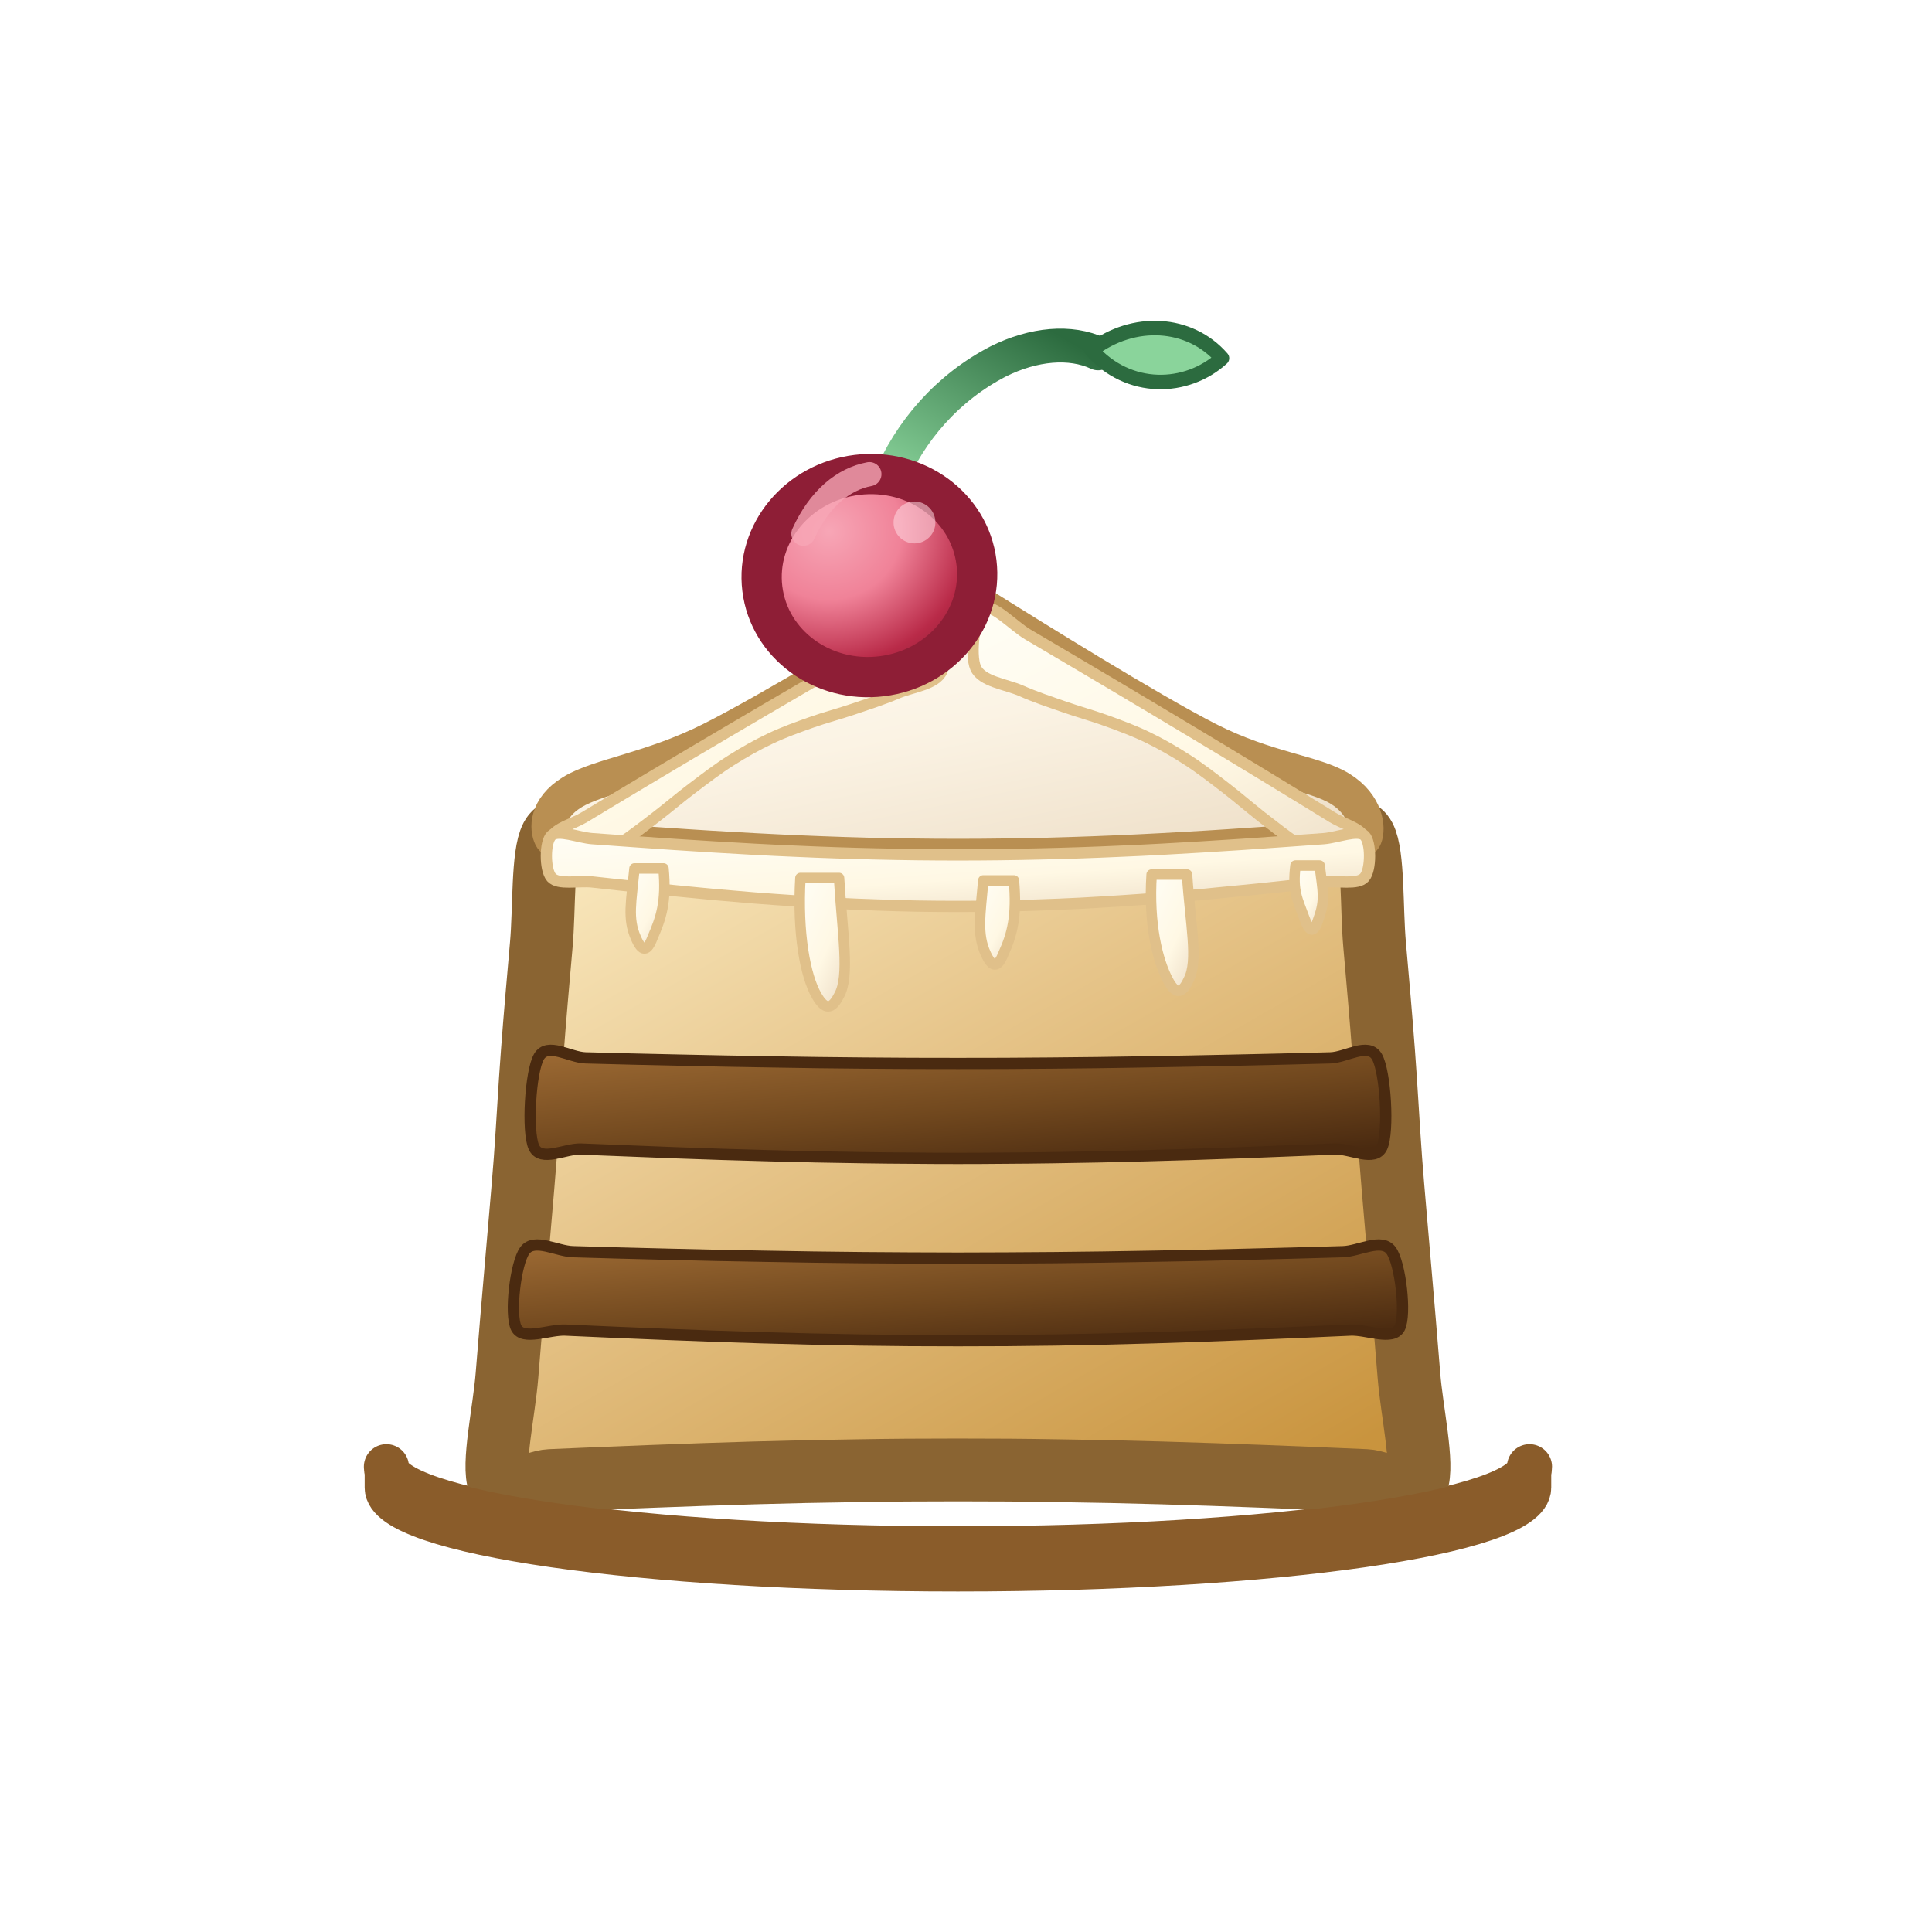
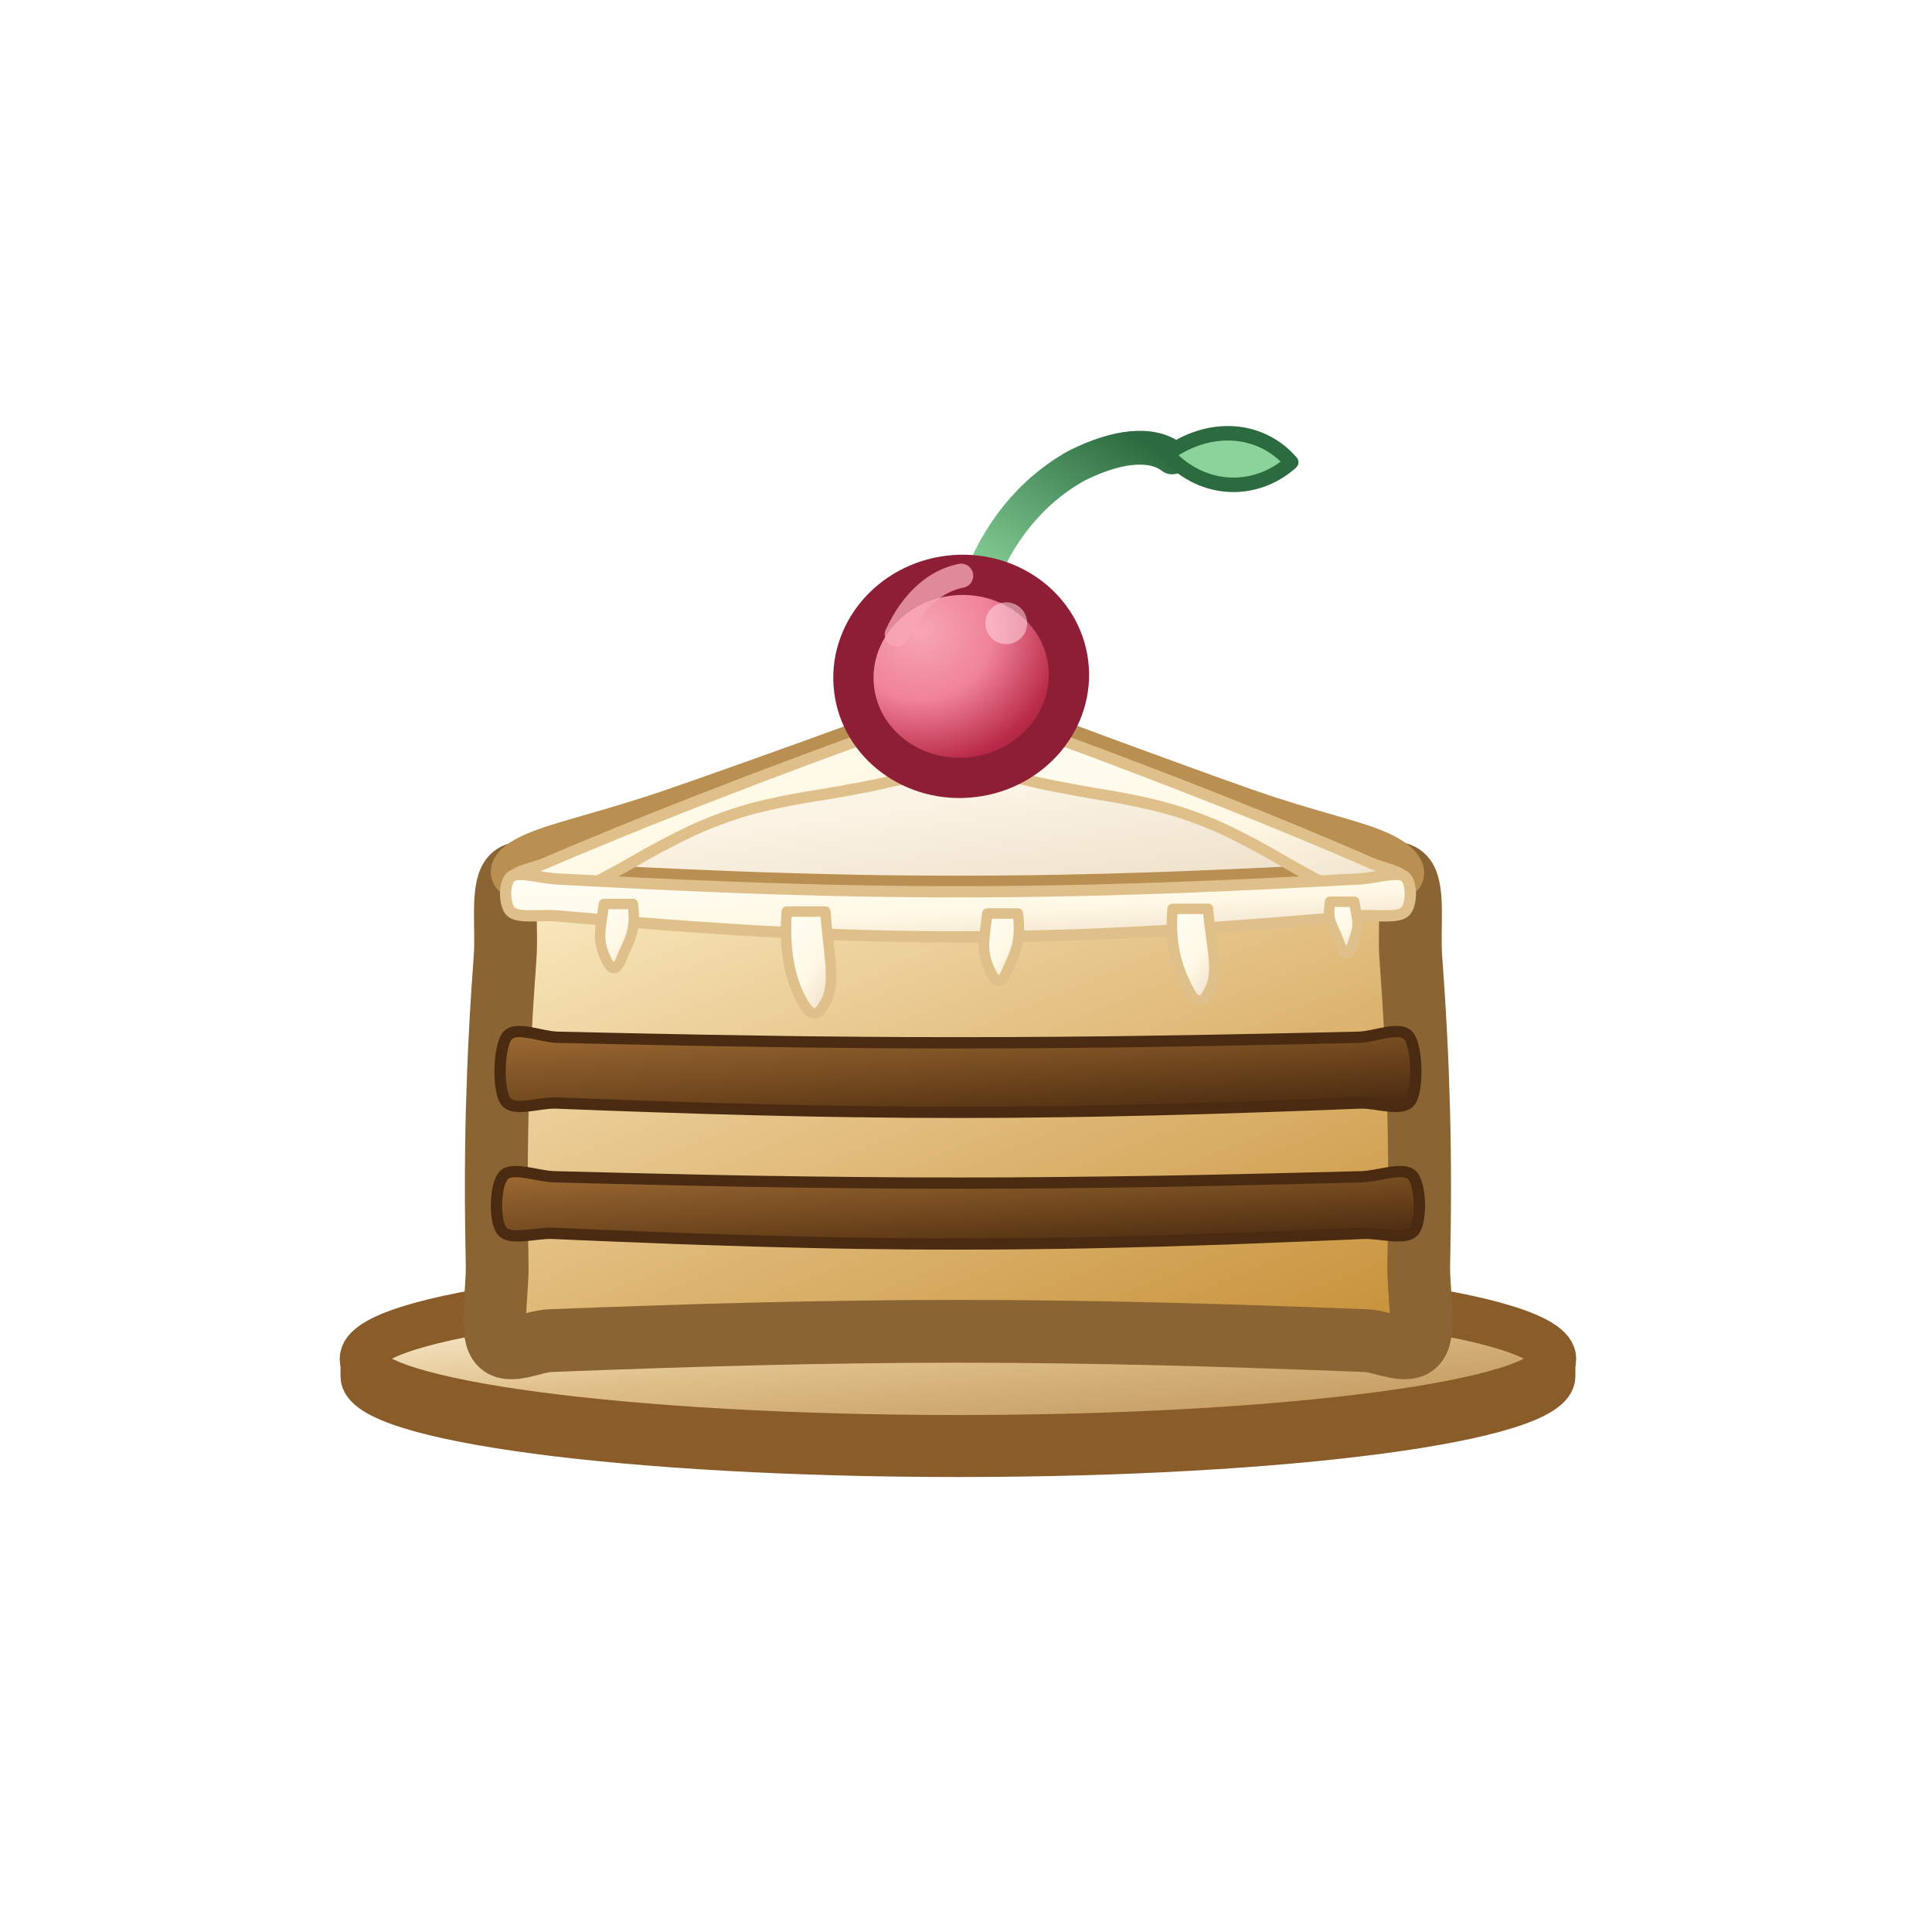
<svg xmlns="http://www.w3.org/2000/svg" viewBox="0 0 24 24" width="24" height="24" stroke-linecap="round" stroke-linejoin="round" role="img" aria-label="美食调">
  <defs>
    <linearGradient id="gdTop" x1="0.2" y1="0" x2="0.82" y2="1">
      <stop offset="0" stop-color="#FFFDF4" />
      <stop offset="0.5" stop-color="#FBF3E4" />
      <stop offset="1" stop-color="#EEDFC8" />
    </linearGradient>
    <linearGradient id="gdFront" x1="0.05" y1="0" x2="0.85" y2="1">
      <stop offset="0" stop-color="#FBEBC2" />
      <stop offset="0.4" stop-color="#E7C68C" />
      <stop offset="1" stop-color="#C9943E" />
    </linearGradient>
    <linearGradient id="gdChoco" x1="0.1" y1="0" x2="0.85" y2="1">
      <stop offset="0" stop-color="#9A6832" />
      <stop offset="0.55" stop-color="#71481E" />
      <stop offset="1" stop-color="#4A2A10" />
    </linearGradient>
    <radialGradient id="gdCherry" cx="0.34" cy="0.26" r="0.84">
      <stop offset="0" stop-color="#F7A6B6" />
      <stop offset="0.4" stop-color="#F08298" />
      <stop offset="0.78" stop-color="#B92A48" />
      <stop offset="1" stop-color="#8E1E36" />
    </radialGradient>
    <linearGradient id="gdStem" x1="0" y1="1" x2="0.9" y2="0">
      <stop offset="0" stop-color="#8AD49B" />
      <stop offset="1" stop-color="#2C6B3F" />
    </linearGradient>
    <linearGradient id="gdCream" x1="0.12" y1="0" x2="0.88" y2="1">
      <stop offset="0" stop-color="#FFFDF4" />
      <stop offset="0.58" stop-color="#FFF8E4" />
      <stop offset="1" stop-color="#EEDFC8" />
    </linearGradient>
    <linearGradient id="gdPlate" x1="0.14" y1="0" x2="0.9" y2="1">
      <stop offset="0" stop-color="#FFF8E4" />
      <stop offset="0.45" stop-color="#E0C08A" />
      <stop offset="1" stop-color="#B98F52" />
    </linearGradient>
  </defs>
-   <path d="M 4.8 18.22 A 7.1 1.02 0 0 0 19 18.22 A 7.1 1.02 0 0 1 4.8 18.22 Z" fill="url(#gdPlate)" stroke="#8A5C2A" stroke-width="0.56" />
-   <path d="M 6.788 18.26 A 5.112 0.734 0 0 0 17.012 18.26 A 5.112 0.734 0 0 1 6.788 18.26 Z" fill="#C9A46A" stroke="none" opacity="0.28" />
-   <path d="M 6.85 10.4 C 6.964 10.184 7.224 10.428 7.411 10.442 C 7.598 10.455 7.785 10.469 7.972 10.482 C 8.159 10.495 8.346 10.508 8.533 10.52 C 8.72 10.532 8.907 10.544 9.094 10.554 C 9.281 10.565 9.469 10.575 9.656 10.584 C 9.843 10.593 10.03 10.601 10.217 10.608 C 10.404 10.615 10.591 10.621 10.778 10.626 C 10.965 10.63 11.152 10.634 11.339 10.636 C 11.526 10.639 11.713 10.64 11.9 10.64 C 12.087 10.64 12.274 10.639 12.461 10.636 C 12.648 10.634 12.835 10.63 13.022 10.626 C 13.209 10.621 13.396 10.615 13.583 10.608 C 13.77 10.601 13.957 10.593 14.144 10.584 C 14.331 10.575 14.519 10.565 14.706 10.554 C 14.893 10.544 15.08 10.532 15.267 10.52 C 15.454 10.508 15.641 10.495 15.828 10.482 C 16.015 10.469 16.202 10.455 16.389 10.442 C 16.576 10.428 16.836 10.184 16.95 10.4 C 17.064 10.616 17.036 11.291 17.076 11.737 C 17.115 12.182 17.155 12.628 17.188 13.073 C 17.222 13.519 17.244 13.964 17.277 14.41 C 17.311 14.856 17.353 15.301 17.39 15.747 C 17.428 16.192 17.467 16.638 17.502 17.083 C 17.537 17.529 17.689 18.202 17.6 18.42 C 17.511 18.638 17.178 18.401 16.967 18.392 C 16.756 18.383 16.544 18.374 16.333 18.365 C 16.122 18.357 15.911 18.348 15.7 18.34 C 15.489 18.332 15.278 18.324 15.067 18.317 C 14.856 18.31 14.644 18.303 14.433 18.297 C 14.222 18.291 14.011 18.286 13.8 18.281 C 13.589 18.277 13.378 18.273 13.167 18.27 C 12.956 18.266 12.744 18.264 12.533 18.262 C 12.322 18.261 12.111 18.26 11.9 18.26 C 11.689 18.26 11.478 18.261 11.267 18.262 C 11.056 18.264 10.844 18.266 10.633 18.27 C 10.422 18.273 10.211 18.277 10 18.281 C 9.789 18.286 9.578 18.291 9.367 18.297 C 9.156 18.303 8.944 18.31 8.733 18.317 C 8.522 18.324 8.311 18.332 8.1 18.34 C 7.889 18.348 7.678 18.357 7.467 18.365 C 7.256 18.374 7.044 18.383 6.833 18.392 C 6.622 18.401 6.289 18.638 6.2 18.42 C 6.111 18.202 6.263 17.529 6.298 17.083 C 6.333 16.638 6.372 16.192 6.41 15.747 C 6.447 15.301 6.489 14.856 6.523 14.41 C 6.556 13.964 6.578 13.519 6.612 13.073 C 6.645 12.628 6.685 12.182 6.724 11.737 C 6.764 11.291 6.736 10.616 6.85 10.4 Z" fill="url(#gdFront)" stroke="#8A6432" stroke-width="0.78" />
-   <path d="M 6.695 13.127 C 6.802 12.942 7.081 13.137 7.274 13.141 C 7.466 13.146 7.659 13.151 7.852 13.156 C 8.045 13.16 8.238 13.165 8.43 13.169 C 8.623 13.173 8.816 13.177 9.009 13.181 C 9.201 13.185 9.394 13.188 9.587 13.191 C 9.78 13.194 9.972 13.197 10.165 13.2 C 10.358 13.202 10.551 13.204 10.743 13.206 C 10.936 13.207 11.129 13.209 11.322 13.21 C 11.514 13.21 11.707 13.211 11.9 13.211 C 12.093 13.211 12.286 13.21 12.478 13.21 C 12.671 13.209 12.864 13.207 13.057 13.206 C 13.249 13.204 13.442 13.202 13.635 13.2 C 13.828 13.197 14.02 13.194 14.213 13.191 C 14.406 13.188 14.599 13.185 14.791 13.181 C 14.984 13.177 15.177 13.173 15.37 13.169 C 15.562 13.165 15.755 13.16 15.948 13.156 C 16.141 13.151 16.334 13.146 16.526 13.141 C 16.719 13.137 16.998 12.942 17.105 13.127 C 17.212 13.312 17.255 14.058 17.168 14.25 C 17.081 14.441 16.778 14.266 16.583 14.274 C 16.388 14.282 16.193 14.29 15.997 14.297 C 15.802 14.305 15.607 14.313 15.412 14.32 C 15.217 14.327 15.022 14.333 14.827 14.34 C 14.632 14.346 14.437 14.352 14.241 14.357 C 14.046 14.362 13.851 14.367 13.656 14.371 C 13.461 14.375 13.266 14.378 13.071 14.381 C 12.876 14.384 12.68 14.386 12.485 14.387 C 12.29 14.389 12.095 14.39 11.9 14.39 C 11.705 14.39 11.51 14.389 11.315 14.387 C 11.12 14.386 10.924 14.384 10.729 14.381 C 10.534 14.378 10.339 14.375 10.144 14.371 C 9.949 14.367 9.754 14.362 9.559 14.357 C 9.363 14.352 9.168 14.346 8.973 14.34 C 8.778 14.333 8.583 14.327 8.388 14.32 C 8.193 14.313 7.998 14.305 7.803 14.297 C 7.607 14.29 7.412 14.282 7.217 14.274 C 7.022 14.266 6.719 14.441 6.632 14.25 C 6.545 14.058 6.588 13.312 6.695 13.127 Z" fill="url(#gdChoco)" stroke="#4A2A10" stroke-width="0.14" />
-   <path d="M 6.52 15.533 C 6.637 15.375 6.919 15.544 7.118 15.549 C 7.317 15.555 7.516 15.56 7.716 15.566 C 7.915 15.571 8.114 15.576 8.313 15.581 C 8.513 15.586 8.712 15.59 8.911 15.595 C 9.11 15.599 9.31 15.603 9.509 15.606 C 9.708 15.61 9.907 15.613 10.107 15.616 C 10.306 15.619 10.505 15.621 10.704 15.623 C 10.904 15.625 11.103 15.626 11.302 15.627 C 11.501 15.628 11.701 15.629 11.9 15.629 C 12.099 15.629 12.299 15.628 12.498 15.627 C 12.697 15.626 12.896 15.625 13.096 15.623 C 13.295 15.621 13.494 15.619 13.693 15.616 C 13.893 15.613 14.092 15.61 14.291 15.606 C 14.49 15.603 14.69 15.599 14.889 15.595 C 15.088 15.59 15.287 15.586 15.487 15.581 C 15.686 15.576 15.885 15.571 16.084 15.566 C 16.284 15.56 16.483 15.555 16.682 15.549 C 16.881 15.544 17.163 15.375 17.28 15.533 C 17.397 15.69 17.47 16.33 17.387 16.495 C 17.303 16.66 16.98 16.514 16.777 16.523 C 16.574 16.532 16.371 16.541 16.167 16.55 C 15.964 16.559 15.761 16.567 15.558 16.575 C 15.355 16.583 15.151 16.591 14.948 16.598 C 14.745 16.605 14.542 16.612 14.339 16.618 C 14.135 16.624 13.932 16.629 13.729 16.634 C 13.526 16.638 13.322 16.642 13.119 16.646 C 12.916 16.649 12.713 16.651 12.51 16.653 C 12.306 16.654 12.103 16.655 11.9 16.655 C 11.697 16.655 11.494 16.654 11.29 16.653 C 11.087 16.651 10.884 16.649 10.681 16.646 C 10.478 16.642 10.274 16.638 10.071 16.634 C 9.868 16.629 9.665 16.624 9.461 16.618 C 9.258 16.612 9.055 16.605 8.852 16.598 C 8.649 16.591 8.445 16.583 8.242 16.575 C 8.039 16.567 7.836 16.559 7.633 16.55 C 7.429 16.541 7.226 16.532 7.023 16.523 C 6.82 16.514 6.497 16.66 6.413 16.495 C 6.33 16.33 6.403 15.69 6.52 15.533 Z" fill="url(#gdChoco)" stroke="#4A2A10" stroke-width="0.14" />
-   <path d="M 6.85 10.4 C 6.9 10.5 7.224 10.428 7.411 10.442 C 7.598 10.455 7.785 10.469 7.972 10.482 C 8.159 10.495 8.346 10.508 8.533 10.52 C 8.72 10.532 8.907 10.544 9.094 10.554 C 9.281 10.565 9.469 10.575 9.656 10.584 C 9.843 10.593 10.03 10.601 10.217 10.608 C 10.404 10.615 10.591 10.621 10.778 10.626 C 10.965 10.63 11.152 10.634 11.339 10.636 C 11.526 10.639 11.713 10.64 11.9 10.64 C 12.087 10.64 12.274 10.639 12.461 10.636 C 12.648 10.634 12.835 10.63 13.022 10.626 C 13.209 10.621 13.396 10.615 13.583 10.608 C 13.77 10.601 13.957 10.593 14.144 10.584 C 14.331 10.575 14.519 10.565 14.706 10.554 C 14.893 10.544 15.08 10.532 15.267 10.52 C 15.454 10.508 15.641 10.495 15.828 10.482 C 16.015 10.469 16.202 10.455 16.389 10.442 C 16.576 10.428 16.906 10.507 16.95 10.4 C 16.994 10.293 16.974 10.002 16.65 9.8 C 16.326 9.598 15.737 9.563 15.005 9.19 C 14.273 8.817 12.774 7.882 12.26 7.56 C 11.746 7.238 12.037 7.253 11.92 7.26 C 11.803 7.267 12.074 7.278 11.56 7.6 C 11.046 7.922 9.577 8.817 8.835 9.19 C 8.093 9.563 7.441 9.638 7.11 9.84 C 6.779 10.042 6.8 10.3 6.85 10.4 Z" fill="url(#gdTop)" stroke="#B98F52" stroke-width="0.44" />
-   <path d="M 6.85 10.4 C 6.917 10.279 7.117 10.237 7.255 10.154 C 7.392 10.071 7.532 9.987 7.675 9.901 C 7.818 9.815 7.963 9.728 8.111 9.64 C 8.259 9.552 8.41 9.462 8.563 9.371 C 8.716 9.28 8.872 9.188 9.03 9.095 C 9.188 9.002 9.349 8.907 9.513 8.811 C 9.676 8.715 9.842 8.618 10.011 8.52 C 10.18 8.421 10.351 8.322 10.525 8.221 C 10.699 8.12 10.876 8.018 11.055 7.914 C 11.234 7.811 11.492 7.529 11.6 7.6 C 11.708 7.671 11.776 8.169 11.7 8.337 C 11.624 8.506 11.327 8.533 11.145 8.612 C 10.962 8.69 10.782 8.746 10.605 8.807 C 10.428 8.867 10.253 8.912 10.081 8.973 C 9.909 9.034 9.74 9.094 9.573 9.173 C 9.406 9.252 9.242 9.344 9.08 9.447 C 8.918 9.549 8.759 9.671 8.603 9.789 C 8.446 9.907 8.292 10.04 8.141 10.155 C 7.99 10.271 7.841 10.387 7.695 10.482 C 7.549 10.577 7.406 10.658 7.265 10.724 C 7.124 10.79 6.919 10.932 6.85 10.878 C 6.781 10.824 6.783 10.521 6.85 10.4 Z" fill="url(#gdCream)" stroke="#E0C08A" stroke-width="0.14" />
-   <path d="M 16.95 10.4 C 16.884 10.279 16.688 10.237 16.553 10.154 C 16.417 10.07 16.279 9.985 16.138 9.899 C 15.998 9.813 15.854 9.725 15.707 9.636 C 15.561 9.547 15.412 9.457 15.26 9.365 C 15.108 9.273 14.953 9.18 14.795 9.085 C 14.637 8.99 14.477 8.894 14.314 8.797 C 14.15 8.699 13.984 8.6 13.815 8.5 C 13.647 8.4 13.475 8.298 13.3 8.195 C 13.126 8.092 12.949 7.988 12.769 7.882 C 12.589 7.776 12.328 7.491 12.22 7.56 C 12.112 7.629 12.044 8.127 12.12 8.297 C 12.196 8.467 12.495 8.499 12.679 8.579 C 12.862 8.66 13.043 8.719 13.22 8.781 C 13.398 8.843 13.573 8.891 13.745 8.953 C 13.918 9.016 14.087 9.078 14.254 9.159 C 14.42 9.239 14.584 9.333 14.745 9.437 C 14.906 9.54 15.064 9.663 15.22 9.783 C 15.375 9.902 15.528 10.035 15.677 10.152 C 15.827 10.268 15.974 10.385 16.118 10.48 C 16.263 10.576 16.404 10.658 16.543 10.724 C 16.681 10.79 16.882 10.932 16.95 10.878 C 17.018 10.824 17.016 10.521 16.95 10.4 Z" fill="url(#gdCream)" stroke="#E0C08A" stroke-width="0.14" />
-   <path d="M 6.85 10.38 C 6.934 10.3 7.187 10.405 7.355 10.418 C 7.523 10.43 7.692 10.442 7.86 10.454 C 8.028 10.466 8.197 10.478 8.365 10.489 C 8.533 10.5 8.702 10.511 8.87 10.521 C 9.038 10.531 9.207 10.541 9.375 10.55 C 9.543 10.559 9.712 10.567 9.88 10.574 C 10.048 10.582 10.217 10.588 10.385 10.594 C 10.553 10.6 10.722 10.604 10.89 10.608 C 11.058 10.612 11.227 10.615 11.395 10.617 C 11.563 10.619 11.732 10.62 11.9 10.62 C 12.068 10.62 12.237 10.619 12.405 10.617 C 12.573 10.615 12.742 10.612 12.91 10.608 C 13.078 10.604 13.247 10.6 13.415 10.594 C 13.583 10.588 13.752 10.582 13.92 10.574 C 14.088 10.567 14.257 10.559 14.425 10.55 C 14.593 10.541 14.762 10.531 14.93 10.521 C 15.098 10.511 15.267 10.5 15.435 10.489 C 15.603 10.478 15.772 10.466 15.94 10.454 C 16.108 10.442 16.277 10.43 16.445 10.418 C 16.613 10.405 16.866 10.3 16.95 10.38 C 17.034 10.46 17.034 10.804 16.95 10.9 C 16.866 10.996 16.613 10.938 16.445 10.956 C 16.277 10.975 16.108 10.993 15.94 11.011 C 15.772 11.029 15.603 11.047 15.435 11.063 C 15.267 11.08 15.098 11.096 14.93 11.112 C 14.762 11.127 14.593 11.141 14.425 11.155 C 14.257 11.168 14.088 11.18 13.92 11.191 C 13.752 11.202 13.583 11.212 13.415 11.221 C 13.247 11.229 13.078 11.237 12.91 11.242 C 12.742 11.248 12.573 11.253 12.405 11.256 C 12.237 11.259 12.068 11.26 11.9 11.26 C 11.732 11.26 11.563 11.259 11.395 11.256 C 11.227 11.253 11.058 11.248 10.89 11.242 C 10.722 11.237 10.553 11.229 10.385 11.221 C 10.217 11.212 10.048 11.202 9.88 11.191 C 9.712 11.18 9.543 11.168 9.375 11.155 C 9.207 11.141 9.038 11.127 8.87 11.112 C 8.702 11.096 8.533 11.08 8.365 11.063 C 8.197 11.047 8.028 11.029 7.86 11.011 C 7.692 10.993 7.523 10.975 7.355 10.956 C 7.187 10.938 6.934 10.996 6.85 10.9 C 6.766 10.804 6.766 10.46 6.85 10.38 Z" fill="url(#gdCream)" stroke="#E0C08A" stroke-width="0.14" />
-   <path d="M 7.882 10.788 C 7.842 11.202 7.793 11.408 7.898 11.648 C 7.975 11.828 8.038 11.828 8.106 11.648 C 8.211 11.408 8.282 11.202 8.242 10.788 Z" fill="url(#gdCream)" stroke="#E0C08A" stroke-width="0.13" />
-   <path d="M 9.943 10.907 C 9.903 11.597 10.005 12.127 10.144 12.367 C 10.247 12.547 10.331 12.547 10.422 12.367 C 10.561 12.127 10.463 11.597 10.423 10.907 Z" fill="url(#gdCream)" stroke="#E0C08A" stroke-width="0.13" />
-   <path d="M 12.215 10.937 C 12.175 11.374 12.135 11.607 12.245 11.847 C 12.327 12.027 12.393 12.027 12.465 11.847 C 12.575 11.607 12.635 11.374 12.595 10.937 Z" fill="url(#gdCream)" stroke="#E0C08A" stroke-width="0.13" />
-   <path d="M 14.306 10.864 C 14.266 11.485 14.381 11.934 14.508 12.174 C 14.603 12.354 14.68 12.354 14.764 12.174 C 14.891 11.934 14.786 11.485 14.746 10.864 Z" fill="url(#gdCream)" stroke="#E0C08A" stroke-width="0.13" />
-   <path d="M 16.093 10.752 C 16.053 11.074 16.119 11.172 16.206 11.412 C 16.271 11.592 16.323 11.592 16.38 11.412 C 16.467 11.172 16.433 11.074 16.393 10.752 Z" fill="url(#gdCream)" stroke="#E0C08A" stroke-width="0.13" />
-   <path d="M 11.04 5.99 C 11.3 5.35 11.78 4.81 12.4 4.49 C 12.84 4.27 13.3 4.23 13.64 4.39" fill="none" stroke="url(#gdStem)" stroke-width="0.42" />
-   <path d="M 13.56 4.35 C 14.08 3.95 14.78 3.99 15.18 4.45 C 14.74 4.85 14.02 4.87 13.56 4.35 Z" fill="#8AD49B" stroke="#2C6B3F" stroke-width="0.18" />
-   <ellipse cx="10.8" cy="7.15" rx="1.34" ry="1.26" transform="rotate(-7 10.8 7.15)" fill="url(#gdCherry)" stroke="#8E1E36" stroke-width="0.5" />
-   <path d="M 9.98 6.63 C 10.18 6.19 10.48 5.95 10.8 5.89" fill="none" stroke="#F7A6B6" stroke-width="0.3" opacity="0.78" />
-   <circle cx="11.36" cy="6.49" r="0.26" fill="#FFD9E1" opacity="0.55" />
-   <path d="M 4.8 18.22 A 7.1 1.02 0 0 0 19 18.22 L 19 18.48 A 7.1 1.02 0 0 1 4.8 18.48 Z" fill="#C9943E" stroke="#8A5C2A" stroke-width="0.54" stroke-linejoin="round" />
+   <path d="M 4.5 16.878 A 7.4 0.98 0 0 0 19.3 16.878 L 19.3 17.098 A 7.4 0.98 0 0 1 4.5 17.098 Z" fill="#C9943E" stroke="#8A5C2A" stroke-width="0.54" stroke-linejoin="round" />
+   <path d="M 4.5 16.878 A 7.4 0.98 0 0 0 19.3 16.878 A 7.4 0.98 0 0 0 4.5 16.878 Z" fill="url(#gdPlate)" stroke="#8A5C2A" stroke-width="0.56" stroke-linejoin="round" />
+   <path d="M 6.72 16.918 A 5.18 0.686 0 0 0 17.08 16.918 A 5.18 0.686 0 0 1 6.72 16.918 Z" fill="#C9A46A" stroke="none" opacity="0.28" />
+   <path d="M 6.35 10.908 C 6.465 10.754 6.761 10.93 6.967 10.941 C 7.172 10.952 7.378 10.963 7.583 10.973 C 7.789 10.984 7.994 10.994 8.2 11.003 C 8.406 11.013 8.611 11.022 8.817 11.03 C 9.022 11.039 9.228 11.047 9.433 11.054 C 9.639 11.061 9.844 11.067 10.05 11.073 C 10.256 11.078 10.461 11.083 10.667 11.087 C 10.872 11.091 11.078 11.094 11.283 11.095 C 11.489 11.097 11.694 11.098 11.9 11.098 C 12.106 11.098 12.311 11.097 12.517 11.095 C 12.722 11.094 12.928 11.091 13.133 11.087 C 13.339 11.083 13.544 11.078 13.75 11.073 C 13.956 11.067 14.161 11.061 14.367 11.054 C 14.572 11.047 14.778 11.039 14.983 11.03 C 15.189 11.022 15.394 11.013 15.6 11.003 C 15.806 10.994 16.011 10.984 16.217 10.973 C 16.422 10.963 16.628 10.952 16.833 10.941 C 17.039 10.93 17.335 10.754 17.45 10.908 C 17.565 11.063 17.502 11.549 17.524 11.87 C 17.547 12.191 17.569 12.511 17.585 12.832 C 17.602 13.152 17.614 13.473 17.623 13.793 C 17.631 14.114 17.635 14.434 17.635 14.755 C 17.635 15.076 17.63 15.396 17.624 15.717 C 17.618 16.037 17.71 16.522 17.6 16.678 C 17.49 16.835 17.178 16.662 16.967 16.654 C 16.756 16.646 16.544 16.638 16.333 16.63 C 16.122 16.623 15.911 16.615 15.7 16.608 C 15.489 16.601 15.278 16.595 15.067 16.588 C 14.856 16.582 14.644 16.576 14.433 16.571 C 14.222 16.566 14.011 16.561 13.8 16.557 C 13.589 16.553 13.378 16.55 13.167 16.547 C 12.956 16.544 12.744 16.542 12.533 16.54 C 12.322 16.539 12.111 16.538 11.9 16.538 C 11.689 16.538 11.478 16.539 11.267 16.54 C 11.056 16.542 10.844 16.544 10.633 16.547 C 10.422 16.55 10.211 16.553 10 16.557 C 9.789 16.561 9.578 16.566 9.367 16.571 C 9.156 16.576 8.944 16.582 8.733 16.588 C 8.522 16.595 8.311 16.601 8.1 16.608 C 7.889 16.615 7.678 16.623 7.467 16.63 C 7.256 16.638 7.044 16.646 6.833 16.654 C 6.622 16.662 6.31 16.835 6.2 16.678 C 6.09 16.522 6.182 16.037 6.176 15.717 C 6.17 15.396 6.165 15.076 6.165 14.755 C 6.165 14.434 6.169 14.114 6.177 13.793 C 6.186 13.473 6.198 13.152 6.215 12.832 C 6.231 12.511 6.253 12.191 6.276 11.87 C 6.298 11.549 6.235 11.063 6.35 10.908 Z" fill="url(#gdFront)" stroke="#8A6432" stroke-width="0.78" />
+   <path d="M 6.301 12.87 C 6.408 12.738 6.715 12.88 6.923 12.885 C 7.13 12.889 7.337 12.894 7.545 12.899 C 7.752 12.903 7.96 12.908 8.167 12.912 C 8.374 12.916 8.582 12.92 8.789 12.924 C 8.997 12.928 9.204 12.931 9.411 12.934 C 9.619 12.938 9.826 12.94 10.034 12.943 C 10.241 12.945 10.448 12.947 10.656 12.949 C 10.863 12.951 11.07 12.952 11.278 12.953 C 11.485 12.954 11.693 12.954 11.9 12.954 C 12.107 12.954 12.315 12.954 12.522 12.953 C 12.73 12.952 12.937 12.951 13.144 12.949 C 13.352 12.947 13.559 12.945 13.766 12.943 C 13.974 12.94 14.181 12.938 14.389 12.934 C 14.596 12.931 14.803 12.928 15.011 12.924 C 15.218 12.92 15.426 12.916 15.633 12.912 C 15.84 12.908 16.048 12.903 16.255 12.899 C 16.463 12.894 16.67 12.889 16.877 12.885 C 17.085 12.88 17.392 12.738 17.499 12.87 C 17.607 13.002 17.62 13.539 17.52 13.678 C 17.419 13.817 17.104 13.694 16.895 13.702 C 16.687 13.71 16.479 13.718 16.271 13.726 C 16.063 13.733 15.855 13.741 15.647 13.748 C 15.438 13.755 15.23 13.762 15.022 13.768 C 14.814 13.774 14.606 13.78 14.398 13.785 C 14.19 13.79 13.981 13.795 13.773 13.799 C 13.565 13.803 13.357 13.807 13.149 13.809 C 12.941 13.812 12.733 13.814 12.524 13.816 C 12.316 13.817 12.108 13.818 11.9 13.818 C 11.692 13.818 11.484 13.817 11.276 13.816 C 11.067 13.814 10.859 13.812 10.651 13.809 C 10.443 13.807 10.235 13.803 10.027 13.799 C 9.819 13.795 9.61 13.79 9.402 13.785 C 9.194 13.78 8.986 13.774 8.778 13.768 C 8.57 13.762 8.362 13.755 8.153 13.748 C 7.945 13.741 7.737 13.733 7.529 13.726 C 7.321 13.718 7.113 13.71 6.905 13.702 C 6.696 13.694 6.381 13.817 6.28 13.678 C 6.18 13.539 6.193 13.002 6.301 12.87 Z" fill="url(#gdChoco)" stroke="#4A2A10" stroke-width="0.14" />
+   <path d="M 6.256 14.601 C 6.364 14.488 6.674 14.612 6.883 14.618 C 7.092 14.623 7.301 14.629 7.51 14.634 C 7.719 14.639 7.928 14.644 8.137 14.649 C 8.346 14.654 8.555 14.659 8.764 14.663 C 8.973 14.667 9.183 14.671 9.392 14.675 C 9.601 14.678 9.81 14.681 10.019 14.684 C 10.228 14.687 10.437 14.689 10.646 14.691 C 10.855 14.693 11.064 14.695 11.273 14.696 C 11.482 14.697 11.691 14.697 11.9 14.697 C 12.109 14.697 12.318 14.697 12.527 14.696 C 12.736 14.695 12.945 14.693 13.154 14.691 C 13.363 14.689 13.572 14.687 13.781 14.684 C 13.99 14.681 14.199 14.678 14.408 14.675 C 14.617 14.671 14.827 14.667 15.036 14.663 C 15.245 14.659 15.454 14.654 15.663 14.649 C 15.872 14.644 16.081 14.639 16.29 14.634 C 16.499 14.629 16.708 14.623 16.917 14.618 C 17.126 14.612 17.436 14.488 17.544 14.601 C 17.652 14.714 17.664 15.173 17.563 15.293 C 17.461 15.414 17.143 15.312 16.933 15.321 C 16.724 15.33 16.514 15.34 16.304 15.348 C 16.095 15.357 15.885 15.365 15.675 15.373 C 15.465 15.382 15.256 15.389 15.046 15.396 C 14.836 15.403 14.626 15.41 14.417 15.416 C 14.207 15.422 13.997 15.427 13.788 15.432 C 13.578 15.437 13.368 15.441 13.158 15.444 C 12.949 15.447 12.739 15.449 12.529 15.451 C 12.319 15.453 12.11 15.453 11.9 15.453 C 11.69 15.453 11.481 15.453 11.271 15.451 C 11.061 15.449 10.851 15.447 10.642 15.444 C 10.432 15.441 10.222 15.437 10.012 15.432 C 9.803 15.427 9.593 15.422 9.383 15.416 C 9.174 15.41 8.964 15.403 8.754 15.396 C 8.544 15.389 8.335 15.382 8.125 15.373 C 7.915 15.365 7.705 15.357 7.496 15.348 C 7.286 15.34 7.076 15.33 6.867 15.321 C 6.657 15.312 6.339 15.414 6.237 15.293 C 6.136 15.173 6.148 14.714 6.256 14.601 Z" fill="url(#gdChoco)" stroke="#4A2A10" stroke-width="0.14" />
+   <path d="M 6.35 10.908 C 6.409 10.97 6.761 10.93 6.967 10.941 C 7.172 10.952 7.378 10.963 7.583 10.973 C 7.789 10.984 7.994 10.994 8.2 11.003 C 8.406 11.013 8.611 11.022 8.817 11.03 C 9.022 11.039 9.228 11.047 9.433 11.054 C 9.639 11.061 9.844 11.067 10.05 11.073 C 10.256 11.078 10.461 11.083 10.667 11.087 C 10.872 11.091 11.078 11.094 11.283 11.095 C 11.489 11.097 11.694 11.098 11.9 11.098 C 12.106 11.098 12.311 11.097 12.517 11.095 C 12.722 11.094 12.928 11.091 13.133 11.087 C 13.339 11.083 13.544 11.078 13.75 11.073 C 13.956 11.067 14.161 11.061 14.367 11.054 C 14.572 11.047 14.778 11.039 14.983 11.03 C 15.189 11.022 15.394 11.013 15.6 11.003 C 15.806 10.994 16.011 10.984 16.217 10.973 C 16.422 10.963 16.628 10.952 16.833 10.941 C 17.039 10.93 17.397 10.974 17.45 10.908 C 17.503 10.843 17.479 10.697 17.15 10.548 C 16.821 10.399 16.287 10.298 15.475 10.013 C 14.663 9.728 12.872 9.066 12.28 8.838 C 11.688 8.61 12.043 8.643 11.92 8.648 C 11.797 8.653 12.132 8.64 11.54 8.868 C 10.948 9.096 9.187 9.73 8.365 10.013 C 7.543 10.297 6.946 10.419 6.61 10.568 C 6.274 10.717 6.291 10.846 6.35 10.908 Z" fill="url(#gdTop)" stroke="#B98F52" stroke-width="0.44" />
+   <path d="M 6.35 10.908 C 6.419 10.809 6.623 10.788 6.765 10.727 C 6.908 10.665 7.054 10.603 7.205 10.54 C 7.355 10.477 7.51 10.413 7.669 10.348 C 7.828 10.283 7.99 10.217 8.157 10.151 C 8.324 10.084 8.495 10.016 8.67 9.948 C 8.845 9.88 9.024 9.811 9.207 9.741 C 9.39 9.67 9.578 9.599 9.769 9.528 C 9.96 9.456 10.155 9.383 10.355 9.31 C 10.554 9.236 10.758 9.162 10.965 9.086 C 11.173 9.011 11.478 8.786 11.6 8.858 C 11.722 8.93 11.791 9.375 11.7 9.517 C 11.609 9.659 11.266 9.656 11.055 9.709 C 10.844 9.762 10.638 9.796 10.435 9.834 C 10.232 9.871 10.033 9.896 9.839 9.935 C 9.644 9.974 9.454 10.012 9.267 10.067 C 9.081 10.122 8.898 10.188 8.72 10.263 C 8.542 10.339 8.367 10.431 8.197 10.52 C 8.027 10.609 7.861 10.711 7.699 10.799 C 7.537 10.886 7.379 10.975 7.225 11.045 C 7.071 11.115 6.921 11.174 6.775 11.22 C 6.629 11.265 6.421 11.372 6.35 11.32 C 6.279 11.268 6.281 11.007 6.35 10.908 Z" fill="url(#gdCream)" stroke="#E0C08A" stroke-width="0.14" />
+   <path d="M 17.45 10.908 C 17.382 10.809 17.182 10.788 17.042 10.726 C 16.902 10.665 16.758 10.602 16.609 10.539 C 16.46 10.476 16.307 10.411 16.15 10.346 C 15.993 10.281 15.831 10.215 15.665 10.147 C 15.499 10.08 15.329 10.012 15.155 9.943 C 14.981 9.874 14.802 9.804 14.619 9.733 C 14.436 9.662 14.249 9.591 14.058 9.518 C 13.866 9.445 13.671 9.371 13.471 9.297 C 13.271 9.222 13.067 9.147 12.858 9.07 C 12.65 8.994 12.343 8.767 12.22 8.838 C 12.097 8.909 12.029 9.355 12.12 9.497 C 12.211 9.64 12.556 9.639 12.768 9.693 C 12.98 9.747 13.188 9.782 13.391 9.821 C 13.594 9.86 13.793 9.886 13.988 9.925 C 14.183 9.965 14.373 10.004 14.559 10.06 C 14.745 10.115 14.927 10.182 15.105 10.258 C 15.283 10.334 15.456 10.427 15.625 10.517 C 15.794 10.607 15.959 10.709 16.12 10.797 C 16.28 10.885 16.437 10.974 16.589 11.044 C 16.741 11.114 16.889 11.173 17.032 11.219 C 17.176 11.265 17.38 11.372 17.45 11.32 C 17.52 11.268 17.518 11.007 17.45 10.908 Z" fill="url(#gdCream)" stroke="#E0C08A" stroke-width="0.14" />
+   <path d="M 6.35 10.888 C 6.443 10.82 6.72 10.908 6.905 10.918 C 7.09 10.928 7.275 10.938 7.46 10.947 C 7.645 10.956 7.83 10.966 8.015 10.975 C 8.2 10.983 8.385 10.992 8.57 11 C 8.755 11.008 8.94 11.016 9.125 11.023 C 9.31 11.03 9.495 11.036 9.68 11.042 C 9.865 11.048 10.05 11.053 10.235 11.058 C 10.42 11.062 10.605 11.066 10.79 11.069 C 10.975 11.072 11.16 11.074 11.345 11.076 C 11.53 11.078 11.715 11.078 11.9 11.078 C 12.085 11.078 12.27 11.078 12.455 11.076 C 12.64 11.074 12.825 11.072 13.01 11.069 C 13.195 11.066 13.38 11.062 13.565 11.058 C 13.75 11.053 13.935 11.048 14.12 11.042 C 14.305 11.036 14.49 11.03 14.675 11.023 C 14.86 11.016 15.045 11.008 15.23 11 C 15.415 10.992 15.6 10.983 15.785 10.975 C 15.97 10.966 16.155 10.956 16.34 10.947 C 16.525 10.938 16.71 10.928 16.895 10.918 C 17.08 10.908 17.357 10.82 17.45 10.888 C 17.543 10.957 17.543 11.247 17.45 11.328 C 17.357 11.41 17.08 11.361 16.895 11.377 C 16.71 11.393 16.525 11.409 16.34 11.424 C 16.155 11.439 15.97 11.455 15.785 11.469 C 15.6 11.483 15.415 11.497 15.23 11.511 C 15.045 11.524 14.86 11.536 14.675 11.548 C 14.49 11.559 14.305 11.57 14.12 11.579 C 13.935 11.589 13.75 11.597 13.565 11.605 C 13.38 11.612 13.195 11.618 13.01 11.623 C 12.825 11.628 12.64 11.632 12.455 11.634 C 12.27 11.637 12.085 11.638 11.9 11.638 C 11.715 11.638 11.53 11.637 11.345 11.634 C 11.16 11.632 10.975 11.628 10.79 11.623 C 10.605 11.618 10.42 11.612 10.235 11.605 C 10.05 11.597 9.865 11.589 9.68 11.579 C 9.495 11.57 9.31 11.559 9.125 11.548 C 8.94 11.536 8.755 11.524 8.57 11.511 C 8.385 11.497 8.2 11.483 8.015 11.469 C 7.83 11.455 7.645 11.439 7.46 11.424 C 7.275 11.409 7.09 11.393 6.905 11.377 C 6.72 11.361 6.443 11.41 6.35 11.328 C 6.258 11.247 6.258 10.957 6.35 10.888 Z" fill="url(#gdCream)" stroke="#E0C08A" stroke-width="0.14" />
+   <path d="M 7.502 11.23 C 7.462 11.553 7.413 11.652 7.518 11.892 C 7.595 12.072 7.658 12.072 7.726 11.892 C 7.831 11.652 7.902 11.553 7.862 11.23 Z" fill="url(#gdCream)" stroke="#E0C08A" stroke-width="0.13" />
+   <path d="M 9.773 11.324 C 9.733 11.862 9.835 12.214 9.974 12.454 C 10.077 12.634 10.161 12.634 10.252 12.454 C 10.391 12.214 10.293 11.862 10.253 11.324 Z" fill="url(#gdCream)" stroke="#E0C08A" stroke-width="0.13" />
+   <path d="M 12.265 11.348 C 12.225 11.689 12.185 11.809 12.295 12.049 C 12.377 12.229 12.443 12.229 12.515 12.049 C 12.625 11.809 12.685 11.689 12.645 11.348 Z" fill="url(#gdCream)" stroke="#E0C08A" stroke-width="0.13" />
+   <path d="M 14.566 11.29 C 14.526 11.775 14.641 12.063 14.768 12.303 C 14.863 12.483 14.94 12.483 15.024 12.303 C 15.151 12.063 15.046 11.775 15.006 11.29 Z" fill="url(#gdCream)" stroke="#E0C08A" stroke-width="0.13" />
+   <path d="M 16.523 11.202 C 16.483 11.453 16.549 11.468 16.636 11.708 C 16.701 11.888 16.753 11.888 16.81 11.708 C 16.897 11.468 16.863 11.453 16.823 11.202 Z" fill="url(#gdCream)" stroke="#E0C08A" stroke-width="0.13" />
+   <path d="M 12.16 7.262 C 12.38 6.642 12.8 6.102 13.38 5.782 C 13.86 5.542 14.3 5.482 14.56 5.682" fill="none" stroke="url(#gdStem)" stroke-width="0.42" />
+   <path d="M 14.5 5.642 C 15.02 5.262 15.66 5.302 16.04 5.742 C 15.62 6.122 14.96 6.142 14.5 5.642 Z" fill="#8AD49B" stroke="#2C6B3F" stroke-width="0.18" />
+   <ellipse cx="11.94" cy="8.402" rx="1.34" ry="1.26" transform="rotate(-7 11.94 8.402)" fill="url(#gdCherry)" stroke="#8E1E36" stroke-width="0.5" />
+   <path d="M 11.14 7.882 C 11.34 7.452 11.63 7.212 11.94 7.152" fill="none" stroke="#F7A6B6" stroke-width="0.3" opacity="0.78" />
+   <circle cx="12.5" cy="7.742" r="0.26" fill="#FFD9E1" opacity="0.55" />
</svg>
